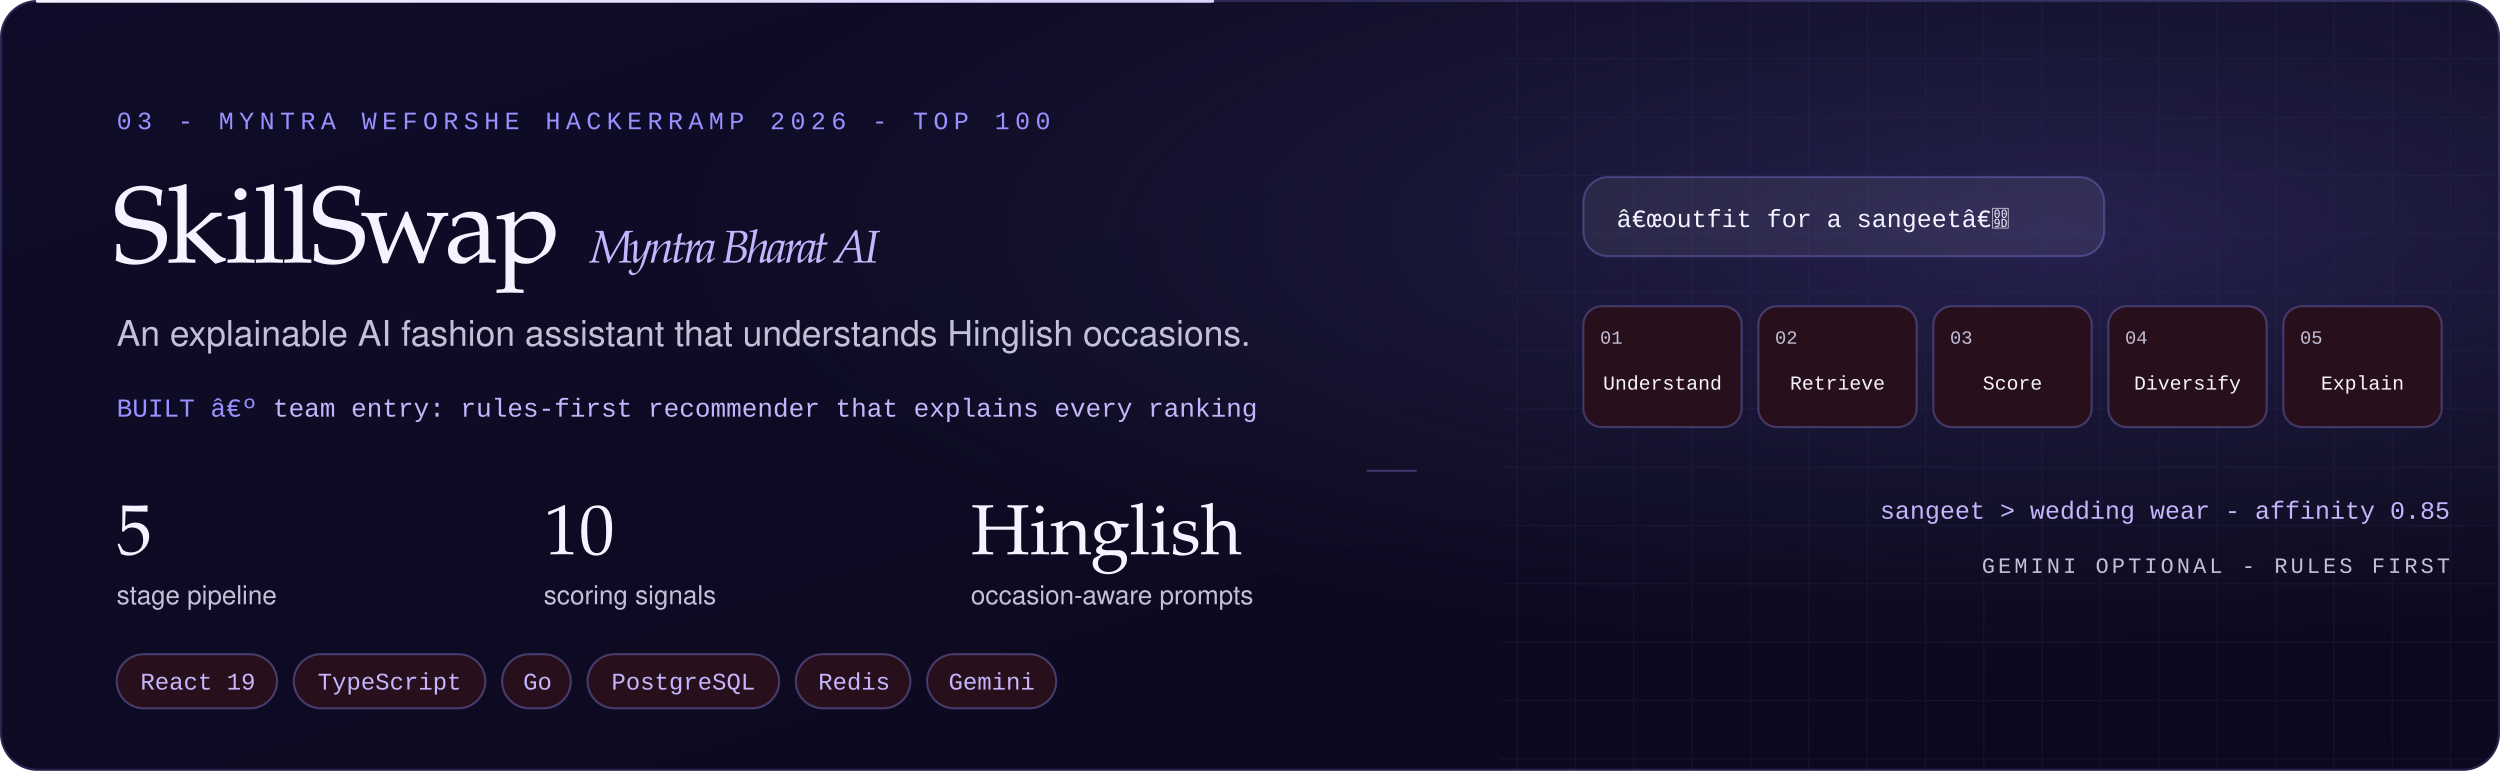
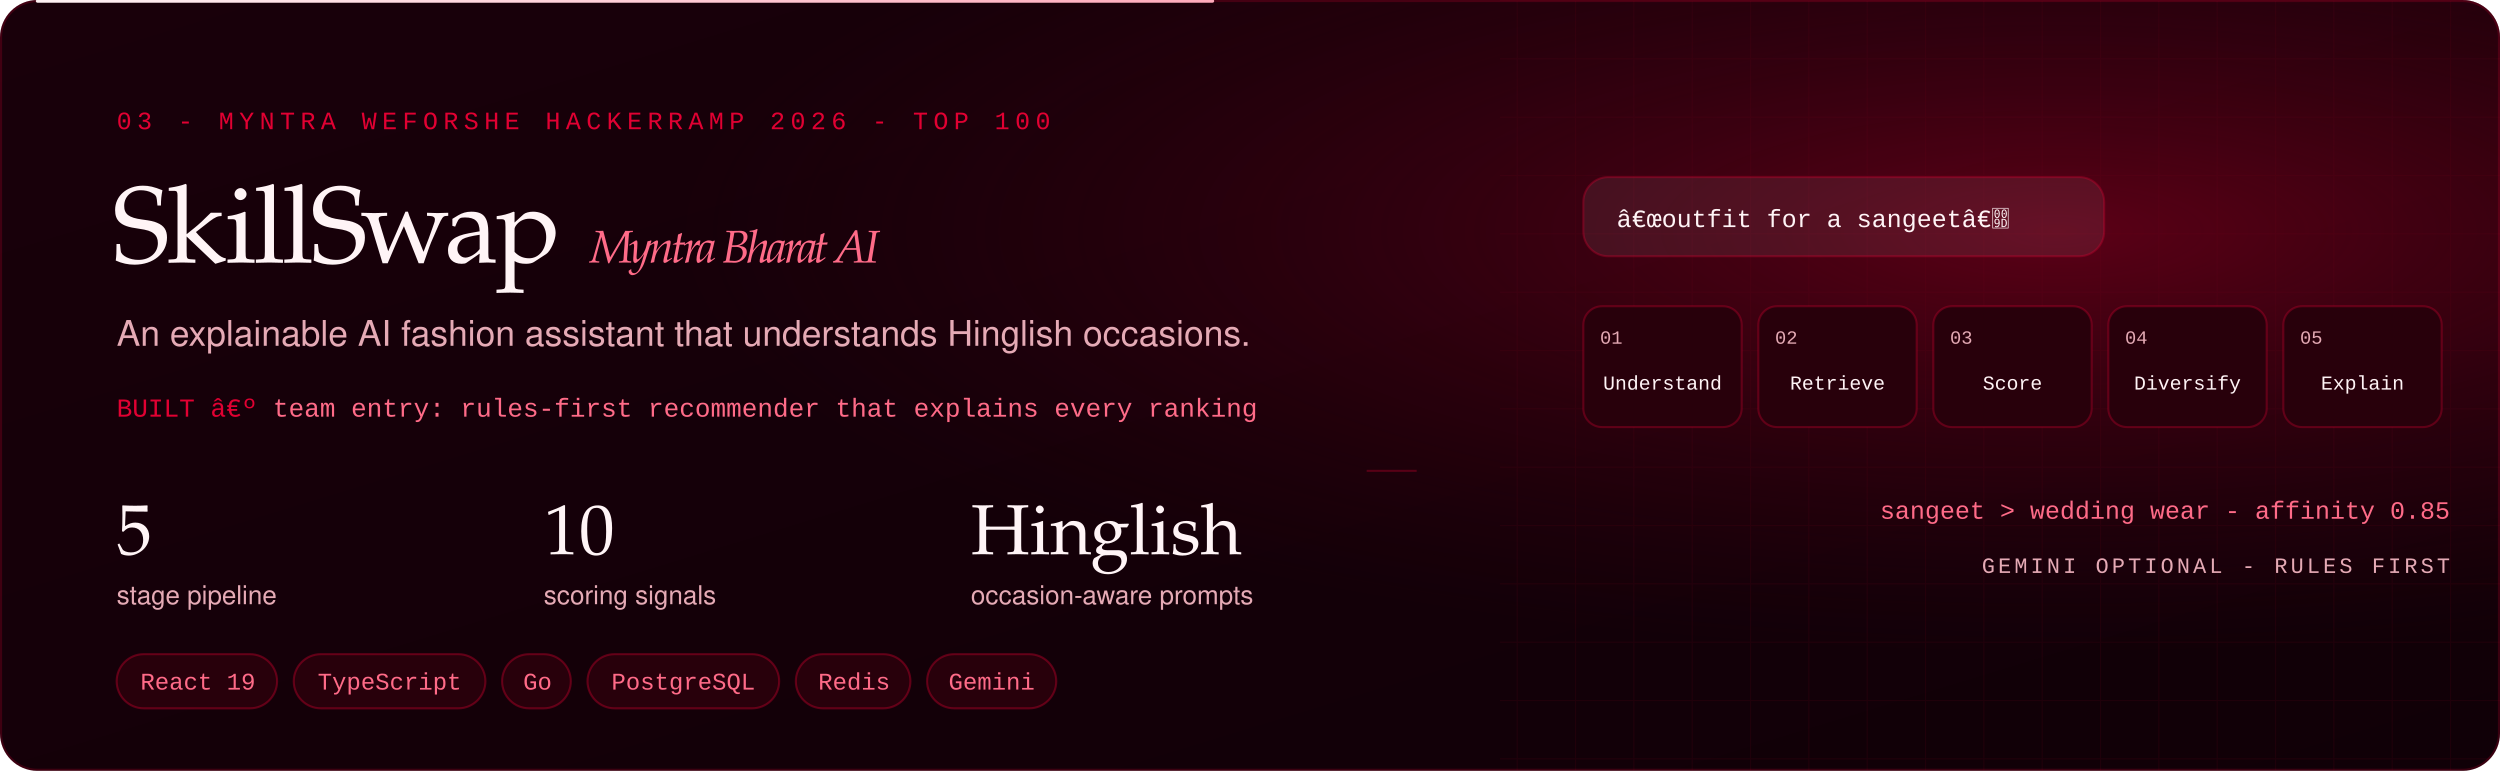
<svg xmlns="http://www.w3.org/2000/svg" viewBox="0 0 1200 370" width="1200" height="370" role="img" aria-labelledby="p3-t">
  <defs>
    <linearGradient id="p3-bg" x1="0" y1="0" x2="1" y2="1">
-       <stop offset="0" stop-color="#0f0c29" />
-       <stop offset="1" stop-color="#0b091d" />
+       <stop offset="0" stop-color="#19000a" />
+       <stop offset="1" stop-color="#100007" />
    </linearGradient>
    <radialGradient id="p3-glow" cx="82%" cy="30%" r="55%">
-       <stop offset="0" stop-color="#302b63" stop-opacity=".7" />
-       <stop offset="1" stop-color="#24243e" stop-opacity="0" />
+       <stop offset="0" stop-color="#7a001c" stop-opacity=".7" />
+       <stop offset="1" stop-color="#3d0010" stop-opacity="0" />
    </radialGradient>
    <pattern id="p3-grid" width="28" height="28" patternUnits="userSpaceOnUse">
-       <path d="M28 0H0V28" fill="none" stroke="#9D8FFF" stroke-opacity=".07" />
+       <path d="M28 0H0V28" fill="none" stroke="#e10032" stroke-opacity=".07" />
    </pattern>
    <filter id="p3-glowf" x="-50%" y="-50%" width="200%" height="200%">
      <feGaussianBlur stdDeviation="3" result="b" />
      <feMerge>
        <feMergeNode in="b" />
        <feMergeNode in="SourceGraphic" />
      </feMerge>
    </filter>
    <clipPath id="p3-clip">
      <rect width="1200" height="370" rx="18" />
    </clipPath>
    <linearGradient id="p3-trace" x1="0" y1="0" x2="1" y2="1">
-       <stop offset="0" stop-color="#F5F3FF" />
-       <stop offset=".45" stop-color="#C4B5FD" />
-       <stop offset="1" stop-color="#9D8FFF" stop-opacity="0" />
+       <stop offset="0" stop-color="#fff4f6" />
+       <stop offset=".45" stop-color="#ff6b88" />
+       <stop offset="1" stop-color="#e10032" stop-opacity="0" />
    </linearGradient>
  </defs>
  <style>
    .p3-serif { font-family: Georgia, "Iowan Old Style", "Palatino Linotype", "Times New Roman", serif; }
    .p3-mono { font-family: ui-monospace, SFMono-Regular, Menlo, Consolas, "Liberation Mono", monospace; }
    .p3-sans { font-family: -apple-system, BlinkMacSystemFont, "Segoe UI", Helvetica, Arial, sans-serif; }
    .p3-in { animation: p3-in 1.2s cubic-bezier(.16,1,.3,1) both; }
    .p3-d1 { animation-delay: .15s; } .p3-d2 { animation-delay: .4s; }
    .p3-chip { animation: p3-chip .7s cubic-bezier(.34,1.56,.64,1) both; }
    @keyframes p3-chip { from { opacity: 0; transform: translateY(8px); } to { opacity: 1; transform: none; } }
    .p3-draw { stroke-dasharray: 600; stroke-dashoffset: 600; animation: p3-draw 2s cubic-bezier(.65,0,.35,1) .5s forwards; }
    @keyframes p3-in { from { opacity: 0; transform: translateY(12px); } to { opacity: 1; transform: none; } }
    @keyframes p3-draw { to { stroke-dashoffset: 0; } }
    @media (prefers-reduced-motion: reduce) { .p3-in, .p3-chip { animation: none; } .p3-draw { animation: none; stroke-dashoffset: 0; } }
    .p3-trace { stroke-dasharray: 564 3136; stroke-dashoffset: 3700; animation: p3-trace 7s linear infinite; }
    @keyframes p3-trace { to { stroke-dashoffset: 0; } }
    @media (prefers-reduced-motion: reduce) { .p3-trace { display: none; } }
  </style>
  <g clip-path="url(#p3-clip)">
    <rect width="1200" height="370" fill="url(#p3-bg)" />
    <rect x="720" width="480" height="370" fill="url(#p3-grid)" />
    <rect width="1200" height="370" fill="url(#p3-glow)" />
    <g class="p3-in p3-d1">
-       <text class="p3-mono" x="56" y="62" font-size="12" letter-spacing="2.6" fill="#9D8FFF">03  -  MYNTRA WEFORSHE HACKERRAMP 2026  -  TOP 100</text>
-       <text class="p3-serif" x="54" y="126" font-size="52" font-weight="300" letter-spacing="-1.5" fill="#F5F3FF">SkillSwap<tspan class="p3-serif" font-size="22" font-style="italic" fill="#C4B5FD" dx="14">Myntra Bharat AI</tspan>
+       <text class="p3-mono" x="56" y="62" font-size="12" letter-spacing="2.6" fill="#e10032">03  -  MYNTRA WEFORSHE HACKERRAMP 2026  -  TOP 100</text>
+       <text class="p3-serif" x="54" y="126" font-size="52" font-weight="300" letter-spacing="-1.5" fill="#fff4f6">SkillSwap<tspan class="p3-serif" font-size="22" font-style="italic" fill="#ff6b88" dx="14">Myntra Bharat AI</tspan>
      </text>
-       <text class="p3-sans" x="56" y="166" font-size="17" fill="#C4C0D8">An explainable AI fashion assistant that understands Hinglish occasions.</text>
-       <text class="p3-mono" x="56" y="200" font-size="12.5" fill="#C4B5FD">
-         <tspan fill="#9D8FFF">BUILT â€º</tspan> team entry: rules-first recommender that explains every ranking</text>
-       <line class="p3-draw" x1="56" y1="226" x2="680" y2="226" stroke="#9D8FFF" stroke-opacity=".3" />
+       <text class="p3-sans" x="56" y="166" font-size="17" fill="#e5aab5">An explainable AI fashion assistant that understands Hinglish occasions.</text>
+       <text class="p3-mono" x="56" y="200" font-size="12.5" fill="#ff6b88">
+         <tspan fill="#e10032">BUILT â€º</tspan> team entry: rules-first recommender that explains every ranking</text>
+       <line class="p3-draw" x1="56" y1="226" x2="680" y2="226" stroke="#e10032" stroke-opacity=".3" />
      <g transform="translate(56 266)">
-         <text class="p3-serif" font-size="34" font-weight="300" fill="#F5F3FF">5</text>
-         <text class="p3-sans" y="24" font-size="12.5" fill="#C4C0D8">stage pipeline</text>
+         <text class="p3-serif" font-size="34" font-weight="300" fill="#fff4f6">5</text>
+         <text class="p3-sans" y="24" font-size="12.5" fill="#e5aab5">stage pipeline</text>
      </g>
      <g transform="translate(261 266)">
-         <text class="p3-serif" font-size="34" font-weight="300" fill="#F5F3FF">10</text>
-         <text class="p3-sans" y="24" font-size="12.5" fill="#C4C0D8">scoring signals</text>
+         <text class="p3-serif" font-size="34" font-weight="300" fill="#fff4f6">10</text>
+         <text class="p3-sans" y="24" font-size="12.5" fill="#e5aab5">scoring signals</text>
      </g>
      <g transform="translate(466 266)">
-         <text class="p3-serif" font-size="34" font-weight="300" fill="#F5F3FF">Hinglish</text>
-         <text class="p3-sans" y="24" font-size="12.5" fill="#C4C0D8">occasion-aware prompts</text>
+         <text class="p3-serif" font-size="34" font-weight="300" fill="#fff4f6">Hinglish</text>
+         <text class="p3-sans" y="24" font-size="12.5" fill="#e5aab5">occasion-aware prompts</text>
      </g>
      <g class="p3-chip" style="animation-delay:1.00s">
-         <rect x="56" y="314" width="77" height="26" rx="13" fill="#27101C" stroke="#9D8FFF" stroke-opacity=".35" />
-         <text class="p3-mono" x="95" y="331" text-anchor="middle" font-size="11.5" fill="#C4B5FD">React 19</text>
+         <rect x="56" y="314" width="77" height="26" rx="13" fill="#28000b" stroke="#e10032" stroke-opacity=".35" />
+         <text class="p3-mono" x="95" y="331" text-anchor="middle" font-size="11.5" fill="#ff6b88">React 19</text>
      </g>
      <g class="p3-chip" style="animation-delay:1.12s">
-         <rect x="141" y="314" width="92" height="26" rx="13" fill="#27101C" stroke="#9D8FFF" stroke-opacity=".35" />
-         <text class="p3-mono" x="187" y="331" text-anchor="middle" font-size="11.5" fill="#C4B5FD">TypeScript</text>
+         <rect x="141" y="314" width="92" height="26" rx="13" fill="#28000b" stroke="#e10032" stroke-opacity=".35" />
+         <text class="p3-mono" x="187" y="331" text-anchor="middle" font-size="11.5" fill="#ff6b88">TypeScript</text>
      </g>
      <g class="p3-chip" style="animation-delay:1.24s">
-         <rect x="241" y="314" width="33" height="26" rx="13" fill="#27101C" stroke="#9D8FFF" stroke-opacity=".35" />
-         <text class="p3-mono" x="258" y="331" text-anchor="middle" font-size="11.5" fill="#C4B5FD">Go</text>
+         <rect x="241" y="314" width="33" height="26" rx="13" fill="#28000b" stroke="#e10032" stroke-opacity=".35" />
+         <text class="p3-mono" x="258" y="331" text-anchor="middle" font-size="11.5" fill="#ff6b88">Go</text>
      </g>
      <g class="p3-chip" style="animation-delay:1.36s">
-         <rect x="282" y="314" width="92" height="26" rx="13" fill="#27101C" stroke="#9D8FFF" stroke-opacity=".35" />
-         <text class="p3-mono" x="328" y="331" text-anchor="middle" font-size="11.5" fill="#C4B5FD">PostgreSQL</text>
+         <rect x="282" y="314" width="92" height="26" rx="13" fill="#28000b" stroke="#e10032" stroke-opacity=".35" />
+         <text class="p3-mono" x="328" y="331" text-anchor="middle" font-size="11.5" fill="#ff6b88">PostgreSQL</text>
      </g>
      <g class="p3-chip" style="animation-delay:1.48s">
-         <rect x="382" y="314" width="55" height="26" rx="13" fill="#27101C" stroke="#9D8FFF" stroke-opacity=".35" />
-         <text class="p3-mono" x="410" y="331" text-anchor="middle" font-size="11.5" fill="#C4B5FD">Redis</text>
+         <rect x="382" y="314" width="55" height="26" rx="13" fill="#28000b" stroke="#e10032" stroke-opacity=".35" />
+         <text class="p3-mono" x="410" y="331" text-anchor="middle" font-size="11.5" fill="#ff6b88">Redis</text>
      </g>
      <g class="p3-chip" style="animation-delay:1.60s">
-         <rect x="445" y="314" width="62" height="26" rx="13" fill="#27101C" stroke="#9D8FFF" stroke-opacity=".35" />
-         <text class="p3-mono" x="476" y="331" text-anchor="middle" font-size="11.5" fill="#C4B5FD">Gemini</text>
+         <rect x="445" y="314" width="62" height="26" rx="13" fill="#28000b" stroke="#e10032" stroke-opacity=".35" />
+         <text class="p3-mono" x="476" y="331" text-anchor="middle" font-size="11.5" fill="#ff6b88">Gemini</text>
      </g>
    </g>
    <g class="p3-in p3-d2">
      <g transform="translate(0 35)">
        <g>
-           <rect x="760" y="50" width="250" height="38" rx="12" fill="#F5F3FF" fill-opacity=".07" stroke="#9D8FFF" stroke-opacity=".3" />
-           <text class="p3-mono" x="776" y="74" font-size="12" fill="#F5F3FF">â€œoutfit for a sangeetâ€</text>
+           <rect x="760" y="50" width="250" height="38" rx="12" fill="#fff4f6" fill-opacity=".07" stroke="#e10032" stroke-opacity=".3" />
+           <text class="p3-mono" x="776" y="74" font-size="12" fill="#fff4f6">â€œoutfit for a sangeetâ€</text>
          <g transform="translate(760 112)">
-             <rect width="76" height="58" rx="9" fill="#27101C" stroke="#9D8FFF" stroke-opacity=".3">
-               <animate attributeName="fill" values="#27101C;#302b63;#27101C;#27101C" keyTimes="0;.08;.2;1" dur="6s" begin="1.0s" repeatCount="indefinite" />
+             <rect width="76" height="58" rx="9" fill="#28000b" stroke="#e10032" stroke-opacity=".3">
+               <animate attributeName="fill" values="#28000b;#7a001c;#28000b;#28000b" keyTimes="0;.08;.2;1" dur="6s" begin="1.0s" repeatCount="indefinite" />
              <animate attributeName="stroke-opacity" values=".3;1;.3;.3" keyTimes="0;.08;.2;1" dur="6s" begin="1.0s" repeatCount="indefinite" />
            </rect>
-             <text class="p3-mono" x="8" y="18" font-size="9" fill="#C4C0D8">01</text>
-             <text class="p3-mono" x="38" y="40" font-size="9.5" text-anchor="middle" fill="#F5F3FF">Understand</text>
+             <text class="p3-mono" x="8" y="18" font-size="9" fill="#e5aab5">01</text>
+             <text class="p3-mono" x="38" y="40" font-size="9.5" text-anchor="middle" fill="#fff4f6">Understand</text>
          </g>
          <g transform="translate(844 112)">
-             <rect width="76" height="58" rx="9" fill="#27101C" stroke="#9D8FFF" stroke-opacity=".3">
-               <animate attributeName="fill" values="#27101C;#302b63;#27101C;#27101C" keyTimes="0;.08;.2;1" dur="6s" begin="1.6s" repeatCount="indefinite" />
+             <rect width="76" height="58" rx="9" fill="#28000b" stroke="#e10032" stroke-opacity=".3">
+               <animate attributeName="fill" values="#28000b;#7a001c;#28000b;#28000b" keyTimes="0;.08;.2;1" dur="6s" begin="1.6s" repeatCount="indefinite" />
              <animate attributeName="stroke-opacity" values=".3;1;.3;.3" keyTimes="0;.08;.2;1" dur="6s" begin="1.6s" repeatCount="indefinite" />
            </rect>
-             <text class="p3-mono" x="8" y="18" font-size="9" fill="#C4C0D8">02</text>
-             <text class="p3-mono" x="38" y="40" font-size="9.5" text-anchor="middle" fill="#F5F3FF">Retrieve</text>
+             <text class="p3-mono" x="8" y="18" font-size="9" fill="#e5aab5">02</text>
+             <text class="p3-mono" x="38" y="40" font-size="9.5" text-anchor="middle" fill="#fff4f6">Retrieve</text>
          </g>
          <g transform="translate(928 112)">
-             <rect width="76" height="58" rx="9" fill="#27101C" stroke="#9D8FFF" stroke-opacity=".3">
-               <animate attributeName="fill" values="#27101C;#302b63;#27101C;#27101C" keyTimes="0;.08;.2;1" dur="6s" begin="2.2s" repeatCount="indefinite" />
+             <rect width="76" height="58" rx="9" fill="#28000b" stroke="#e10032" stroke-opacity=".3">
+               <animate attributeName="fill" values="#28000b;#7a001c;#28000b;#28000b" keyTimes="0;.08;.2;1" dur="6s" begin="2.2s" repeatCount="indefinite" />
              <animate attributeName="stroke-opacity" values=".3;1;.3;.3" keyTimes="0;.08;.2;1" dur="6s" begin="2.2s" repeatCount="indefinite" />
            </rect>
-             <text class="p3-mono" x="8" y="18" font-size="9" fill="#C4C0D8">03</text>
-             <text class="p3-mono" x="38" y="40" font-size="9.5" text-anchor="middle" fill="#F5F3FF">Score</text>
+             <text class="p3-mono" x="8" y="18" font-size="9" fill="#e5aab5">03</text>
+             <text class="p3-mono" x="38" y="40" font-size="9.5" text-anchor="middle" fill="#fff4f6">Score</text>
          </g>
          <g transform="translate(1012 112)">
-             <rect width="76" height="58" rx="9" fill="#27101C" stroke="#9D8FFF" stroke-opacity=".3">
-               <animate attributeName="fill" values="#27101C;#302b63;#27101C;#27101C" keyTimes="0;.08;.2;1" dur="6s" begin="2.8s" repeatCount="indefinite" />
+             <rect width="76" height="58" rx="9" fill="#28000b" stroke="#e10032" stroke-opacity=".3">
+               <animate attributeName="fill" values="#28000b;#7a001c;#28000b;#28000b" keyTimes="0;.08;.2;1" dur="6s" begin="2.8s" repeatCount="indefinite" />
              <animate attributeName="stroke-opacity" values=".3;1;.3;.3" keyTimes="0;.08;.2;1" dur="6s" begin="2.8s" repeatCount="indefinite" />
            </rect>
-             <text class="p3-mono" x="8" y="18" font-size="9" fill="#C4C0D8">04</text>
-             <text class="p3-mono" x="38" y="40" font-size="9.5" text-anchor="middle" fill="#F5F3FF">Diversify</text>
+             <text class="p3-mono" x="8" y="18" font-size="9" fill="#e5aab5">04</text>
+             <text class="p3-mono" x="38" y="40" font-size="9.5" text-anchor="middle" fill="#fff4f6">Diversify</text>
          </g>
          <g transform="translate(1096 112)">
-             <rect width="76" height="58" rx="9" fill="#27101C" stroke="#9D8FFF" stroke-opacity=".3">
-               <animate attributeName="fill" values="#27101C;#302b63;#27101C;#27101C" keyTimes="0;.08;.2;1" dur="6s" begin="3.4s" repeatCount="indefinite" />
+             <rect width="76" height="58" rx="9" fill="#28000b" stroke="#e10032" stroke-opacity=".3">
+               <animate attributeName="fill" values="#28000b;#7a001c;#28000b;#28000b" keyTimes="0;.08;.2;1" dur="6s" begin="3.4s" repeatCount="indefinite" />
              <animate attributeName="stroke-opacity" values=".3;1;.3;.3" keyTimes="0;.08;.2;1" dur="6s" begin="3.4s" repeatCount="indefinite" />
            </rect>
-             <text class="p3-mono" x="8" y="18" font-size="9" fill="#C4C0D8">05</text>
-             <text class="p3-mono" x="38" y="40" font-size="9.5" text-anchor="middle" fill="#F5F3FF">Explain</text>
+             <text class="p3-mono" x="8" y="18" font-size="9" fill="#e5aab5">05</text>
+             <text class="p3-mono" x="38" y="40" font-size="9.5" text-anchor="middle" fill="#fff4f6">Explain</text>
          </g>
-           <text class="p3-mono" x="1176" y="214" font-size="12" text-anchor="end" fill="#C4B5FD">sangeet &gt; wedding wear  -  affinity 0.85</text>
-           <text class="p3-mono" x="1176" y="240" font-size="10.5" text-anchor="end" letter-spacing="1.5" fill="#C4C0D8">GEMINI OPTIONAL  -  RULES FIRST</text>
+           <text class="p3-mono" x="1176" y="214" font-size="12" text-anchor="end" fill="#ff6b88">sangeet &gt; wedding wear  -  affinity 0.85</text>
+           <text class="p3-mono" x="1176" y="240" font-size="10.5" text-anchor="end" letter-spacing="1.5" fill="#e5aab5">GEMINI OPTIONAL  -  RULES FIRST</text>
        </g>
      </g>
    </g>
-     <rect x=".5" y=".5" width="1199" height="369" rx="17.5" fill="none" stroke="#9D8FFF" stroke-opacity=".2" />
+     <rect x=".5" y=".5" width="1199" height="369" rx="17.5" fill="none" stroke="#e10032" stroke-opacity=".2" />
    <rect class="p3-trace" style="animation-delay:-3.4s" x=".5" y=".5" width="1199" height="369" rx="17.5" fill="none" stroke="url(#p3-trace)" stroke-width="1.6" stroke-linecap="round" />
  </g>
</svg>
